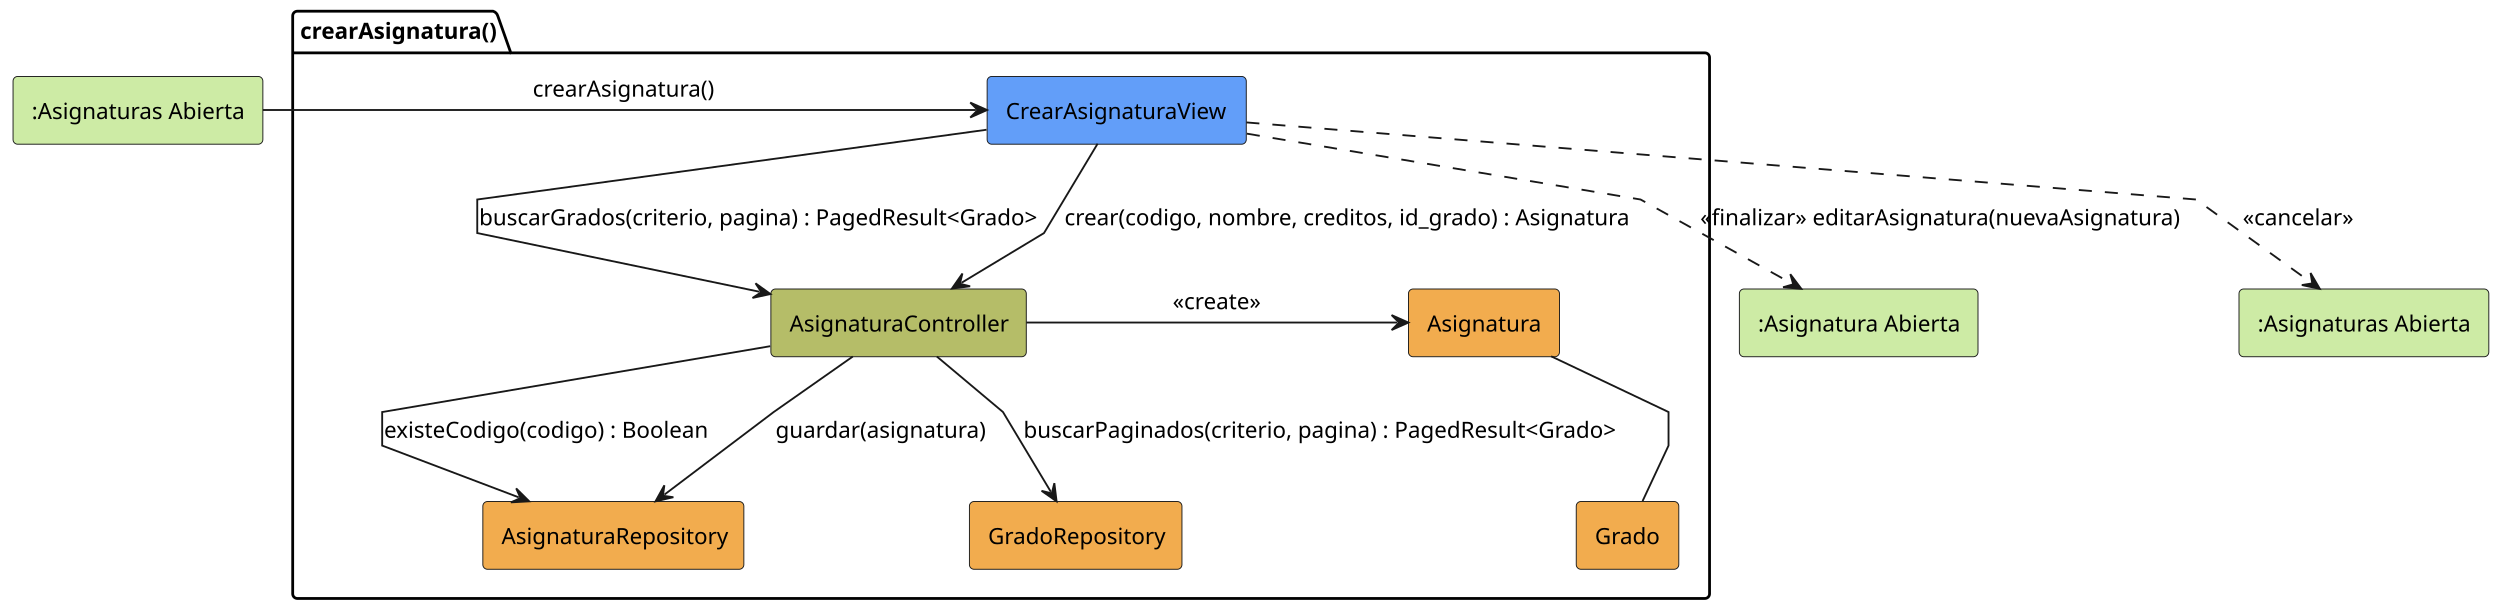
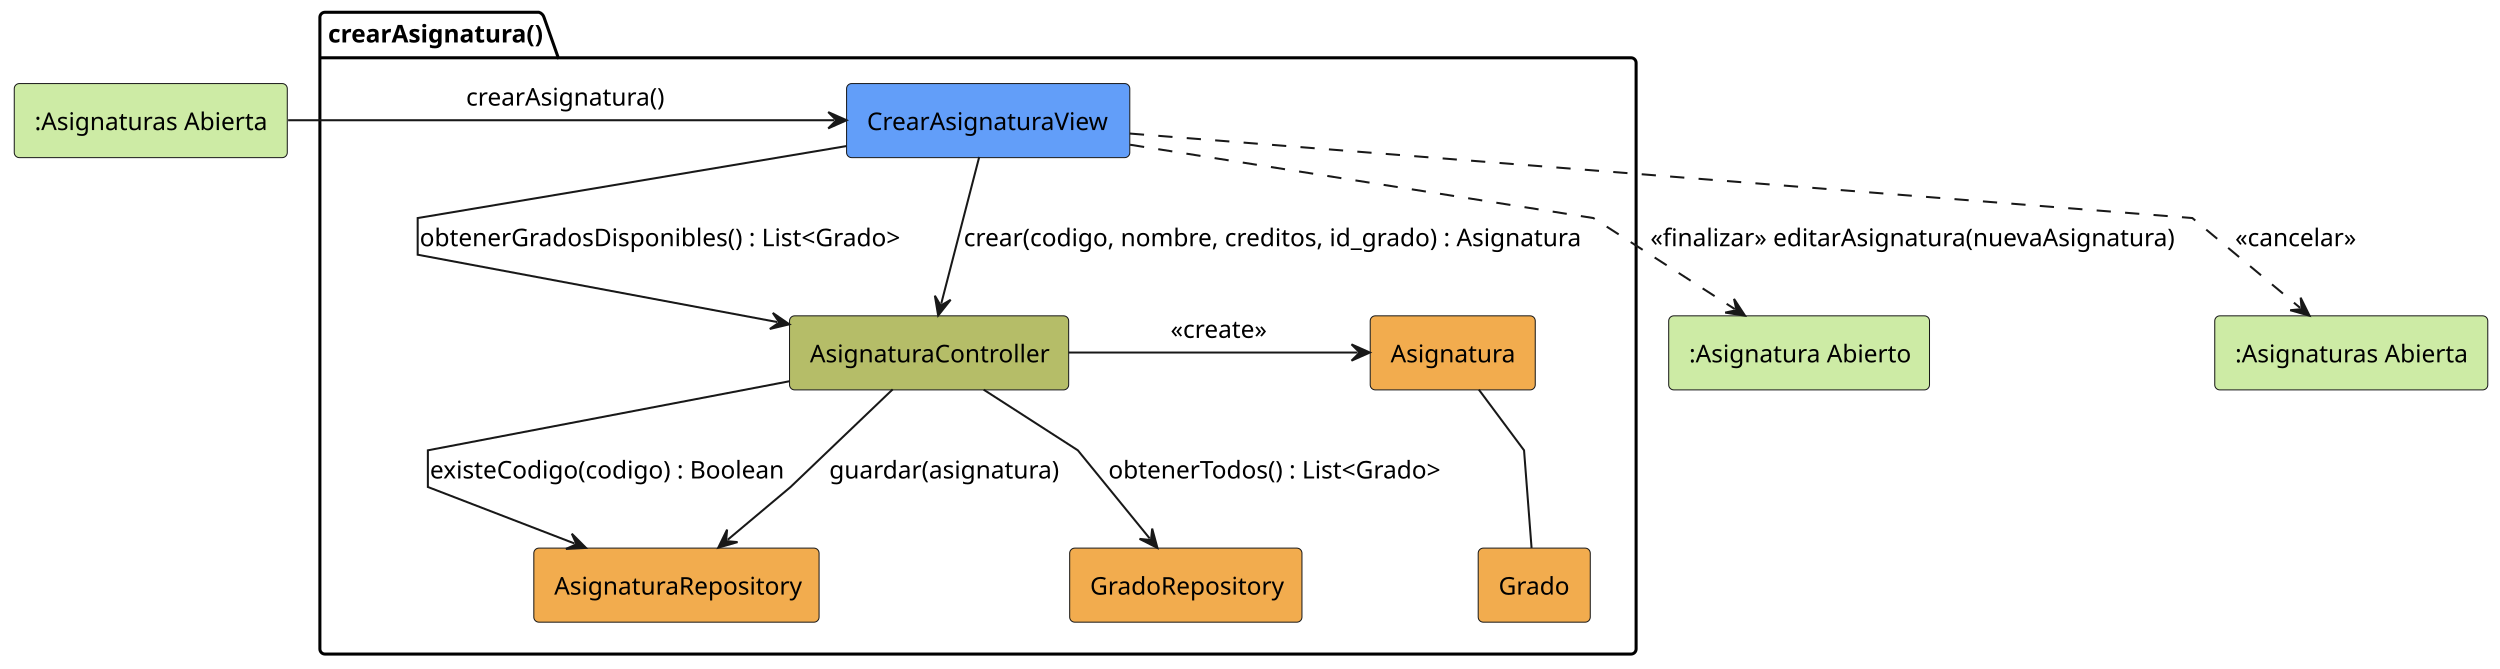
- <svg xmlns="http://www.w3.org/2000/svg" contentStyleType="text/css" height="328px" preserveAspectRatio="none" style="width:1341px;height:328px;background:#FFFFFF;" version="1.1" viewBox="0 0 1341 328" width="1341px" zoomAndPan="magnify">
+ <svg xmlns="http://www.w3.org/2000/svg" contentStyleType="text/css" height="328px" preserveAspectRatio="none" style="width:1227px;height:328px;background:#FFFFFF;" version="1.1" viewBox="0 0 1227 328" width="1227px" zoomAndPan="magnify">
  <defs />
  <g>
    <g id="cluster_crearAsignatura">
-       <path d="M159.5,6.016 L264.5,6.016 A3.75,3.75 0 0 1 267,8.516 L274,28.36 L914.5,28.36 A2.5,2.5 0 0 1 917,30.86 L917,318.516 A2.5,2.5 0 0 1 914.5,321.016 L159.5,321.016 A2.5,2.5 0 0 1 157,318.516 L157,8.516 A2.5,2.5 0 0 1 159.5,6.016 " fill="none" style="stroke:#000000;stroke-width:1.5;" />
+       <path d="M159.5,6.016 L264.5,6.016 A3.75,3.75 0 0 1 267,8.516 L274,28.36 L800.5,28.36 A2.5,2.5 0 0 1 803,30.86 L803,318.516 A2.5,2.5 0 0 1 800.5,321.016 L159.5,321.016 A2.5,2.5 0 0 1 157,318.516 L157,8.516 A2.5,2.5 0 0 1 159.5,6.016 " fill="none" style="stroke:#000000;stroke-width:1.5;" />
      <line style="stroke:#000000;stroke-width:1.5;" x1="157" x2="274" y1="28.36" y2="28.36" />
      <text fill="#000000" font-family="sans-serif" font-size="12" font-weight="bold" lengthAdjust="spacing" textLength="104" x="161" y="20.844">crearAsignatura()</text>
    </g>
    <g id="elem_CrearAsignaturaView">
-       <rect fill="#629EF9" height="36.344" rx="2.5" ry="2.5" style="stroke:#181818;stroke-width:0.5;" width="139" x="529.5" y="41.016" />
-       <text fill="#000000" font-family="sans-serif" font-size="12" lengthAdjust="spacing" textLength="119" x="539.5" y="63.844">CrearAsignaturaView</text>
+       <rect fill="#629EF9" height="36.344" rx="2.5" ry="2.5" style="stroke:#181818;stroke-width:0.5;" width="139" x="415.5" y="41.016" />
+       <text fill="#000000" font-family="sans-serif" font-size="12" lengthAdjust="spacing" textLength="119" x="425.5" y="63.844">CrearAsignaturaView</text>
    </g>
    <g id="elem_AsignaturaController">
-       <rect fill="#B5BD68" height="36.344" rx="2.5" ry="2.5" style="stroke:#181818;stroke-width:0.5;" width="137" x="413.5" y="155.016" />
-       <text fill="#000000" font-family="sans-serif" font-size="12" lengthAdjust="spacing" textLength="117" x="423.5" y="177.844">AsignaturaController</text>
+       <rect fill="#B5BD68" height="36.344" rx="2.5" ry="2.5" style="stroke:#181818;stroke-width:0.5;" width="137" x="387.5" y="155.016" />
+       <text fill="#000000" font-family="sans-serif" font-size="12" lengthAdjust="spacing" textLength="117" x="397.5" y="177.844">AsignaturaController</text>
    </g>
    <g id="elem_AsignaturaRepository">
-       <rect fill="#F2AC4E" height="36.344" rx="2.5" ry="2.5" style="stroke:#181818;stroke-width:0.5;" width="140" x="259" y="269.016" />
-       <text fill="#000000" font-family="sans-serif" font-size="12" lengthAdjust="spacing" textLength="120" x="269" y="291.844">AsignaturaRepository</text>
+       <rect fill="#F2AC4E" height="36.344" rx="2.5" ry="2.5" style="stroke:#181818;stroke-width:0.5;" width="140" x="262" y="269.016" />
+       <text fill="#000000" font-family="sans-serif" font-size="12" lengthAdjust="spacing" textLength="120" x="272" y="291.844">AsignaturaRepository</text>
    </g>
    <g id="elem_GradoRepository">
-       <rect fill="#F2AC4E" height="36.344" rx="2.5" ry="2.5" style="stroke:#181818;stroke-width:0.5;" width="114" x="520" y="269.016" />
-       <text fill="#000000" font-family="sans-serif" font-size="12" lengthAdjust="spacing" textLength="94" x="530" y="291.844">GradoRepository</text>
+       <rect fill="#F2AC4E" height="36.344" rx="2.5" ry="2.5" style="stroke:#181818;stroke-width:0.5;" width="114" x="525" y="269.016" />
+       <text fill="#000000" font-family="sans-serif" font-size="12" lengthAdjust="spacing" textLength="94" x="535" y="291.844">GradoRepository</text>
    </g>
    <g id="elem_Asignatura">
-       <rect fill="#F2AC4E" height="36.344" rx="2.5" ry="2.5" style="stroke:#181818;stroke-width:0.5;" width="81" x="755.5" y="155.016" />
-       <text fill="#000000" font-family="sans-serif" font-size="12" lengthAdjust="spacing" textLength="61" x="765.5" y="177.844">Asignatura</text>
+       <rect fill="#F2AC4E" height="36.344" rx="2.5" ry="2.5" style="stroke:#181818;stroke-width:0.5;" width="81" x="672.5" y="155.016" />
+       <text fill="#000000" font-family="sans-serif" font-size="12" lengthAdjust="spacing" textLength="61" x="682.5" y="177.844">Asignatura</text>
    </g>
    <g id="elem_Grado">
-       <rect fill="#F2AC4E" height="36.344" rx="2.5" ry="2.5" style="stroke:#181818;stroke-width:0.5;" width="55" x="845.5" y="269.016" />
-       <text fill="#000000" font-family="sans-serif" font-size="12" lengthAdjust="spacing" textLength="35" x="855.5" y="291.844">Grado</text>
+       <rect fill="#F2AC4E" height="36.344" rx="2.5" ry="2.5" style="stroke:#181818;stroke-width:0.5;" width="55" x="725.5" y="269.016" />
+       <text fill="#000000" font-family="sans-serif" font-size="12" lengthAdjust="spacing" textLength="35" x="735.5" y="291.844">Grado</text>
    </g>
    <g id="elem_AsignaturasAbierto">
      <rect fill="#CDEBA5" height="36.344" rx="2.5" ry="2.5" style="stroke:#181818;stroke-width:0.5;" width="134" x="7" y="41.016" />
      <text fill="#000000" font-family="sans-serif" font-size="12" lengthAdjust="spacing" textLength="114" x="17" y="63.844">:Asignaturas Abierta</text>
    </g>
    <g id="elem_AsignaturaAbierto">
-       <rect fill="#CDEBA5" height="36.344" rx="2.5" ry="2.5" style="stroke:#181818;stroke-width:0.5;" width="128" x="933" y="155.016" />
-       <text fill="#000000" font-family="sans-serif" font-size="12" lengthAdjust="spacing" textLength="108" x="943" y="177.844">:Asignatura Abierta</text>
+       <rect fill="#CDEBA5" height="36.344" rx="2.5" ry="2.5" style="stroke:#181818;stroke-width:0.5;" width="128" x="819" y="155.016" />
+       <text fill="#000000" font-family="sans-serif" font-size="12" lengthAdjust="spacing" textLength="108" x="829" y="177.844">:Asignatura Abierto</text>
    </g>
    <g id="elem_AsignaturasAbiertoSalida">
-       <rect fill="#CDEBA5" height="36.344" rx="2.5" ry="2.5" style="stroke:#181818;stroke-width:0.5;" width="134" x="1201" y="155.016" />
-       <text fill="#000000" font-family="sans-serif" font-size="12" lengthAdjust="spacing" textLength="114" x="1211" y="177.844">:Asignaturas Abierta</text>
+       <rect fill="#CDEBA5" height="36.344" rx="2.5" ry="2.5" style="stroke:#181818;stroke-width:0.5;" width="134" x="1087" y="155.016" />
+       <text fill="#000000" font-family="sans-serif" font-size="12" lengthAdjust="spacing" textLength="114" x="1097" y="177.844">:Asignaturas Abierta</text>
    </g>
    <g id="link_AsignaturasAbierto_CrearAsignaturaView">
-       <path d="M141.02,59.016 C240.96,59.016 422.08,59.016 523.45,59.016 " fill="none" id="AsignaturasAbierto-to-CrearAsignaturaView" style="stroke:#181818;stroke-width:1.0;" />
-       <polygon fill="#181818" points="529.45,59.016,520.45,55.016,524.45,59.016,520.45,63.016,529.45,59.016" style="stroke:#181818;stroke-width:1.0;" />
-       <text fill="#000000" font-family="sans-serif" font-size="12" lengthAdjust="spacing" textLength="99" x="285.75" y="51.844">crearAsignatura()</text>
+       <path d="M141.41,59.016 C217.02,59.016 333.04,59.016 409.49,59.016 " fill="none" id="AsignaturasAbierto-to-CrearAsignaturaView" style="stroke:#181818;stroke-width:1.0;" />
+       <polygon fill="#181818" points="415.49,59.016,406.49,55.016,410.49,59.016,406.49,63.016,415.49,59.016" style="stroke:#181818;stroke-width:1.0;" />
+       <text fill="#000000" font-family="sans-serif" font-size="12" lengthAdjust="spacing" textLength="99" x="228.75" y="51.844">crearAsignatura()</text>
    </g>
    <g id="link_CrearAsignaturaView_AsignaturaController">
-       <path d="M529.18,69.586 C428.89,83.326 256,107.016 256,107.016 C256,107.016 256,125.016 256,125.016 C256,125.016 340.906,142.674 407.396,156.504 " fill="none" id="CrearAsignaturaView-to-AsignaturaController" style="stroke:#181818;stroke-width:1.0;" />
-       <polygon fill="#181818" points="413.27,157.726,405.273,151.977,408.375,156.708,403.644,159.809,413.27,157.726" style="stroke:#181818;stroke-width:1.0;" />
-       <text fill="#000000" font-family="sans-serif" font-size="12" lengthAdjust="spacing" textLength="298" x="257" y="120.844">buscarGrados(criterio, pagina) : PagedResult&lt;Grado&gt;</text>
+       <path d="M415.43,71.696 C332.5,85.616 205,107.016 205,107.016 C205,107.016 205,125.016 205,125.016 C205,125.016 307.203,144.151 381.513,158.071 " fill="none" id="CrearAsignaturaView-to-AsignaturaController" style="stroke:#181818;stroke-width:1.0;" />
+       <polygon fill="#181818" points="387.41,159.176,379.3,153.587,382.495,158.255,377.827,161.451,387.41,159.176" style="stroke:#181818;stroke-width:1.0;" />
+       <text fill="#000000" font-family="sans-serif" font-size="12" lengthAdjust="spacing" textLength="235" x="206" y="120.844">obtenerGradosDisponibles() : List&lt;Grado&gt;</text>
    </g>
    <g id="link_CrearAsignaturaView_AsignaturaController">
-       <path d="M588.75,77.096 C577.2,96.356 560,125.016 560,125.016 C560,125.016 537.998,138.268 515.738,151.688 " fill="none" id="CrearAsignaturaView-to-AsignaturaController-1" style="stroke:#181818;stroke-width:1.0;" />
-       <polygon fill="#181818" points="510.6,154.786,520.373,153.565,514.882,152.204,516.242,146.714,510.6,154.786" style="stroke:#181818;stroke-width:1.0;" />
-       <text fill="#000000" font-family="sans-serif" font-size="12" lengthAdjust="spacing" textLength="300" x="571" y="120.844">crear(codigo, nombre, creditos, id_grado) : Asignatura</text>
+       <path d="M480.6,77.026 C475.14,98.076 467.424,127.907 461.954,149.037 " fill="none" id="CrearAsignaturaView-to-AsignaturaController-1" style="stroke:#181818;stroke-width:1.0;" />
+       <polygon fill="#181818" points="460.45,154.846,466.578,147.136,461.703,150.006,458.833,145.131,460.45,154.846" style="stroke:#181818;stroke-width:1.0;" />
+       <text fill="#000000" font-family="sans-serif" font-size="12" lengthAdjust="spacing" textLength="300" x="473" y="120.844">crear(codigo, nombre, creditos, id_grado) : Asignatura</text>
    </g>
    <g id="link_AsignaturaController_GradoRepository">
-       <path d="M502.53,191.246 C518.52,204.666 538,221.016 538,221.016 C538,221.016 552.114,244.53 563.664,263.79 " fill="none" id="AsignaturaController-to-GradoRepository" style="stroke:#181818;stroke-width:1.0;" />
-       <polygon fill="#181818" points="566.75,268.936,565.552,259.16,564.178,264.648,558.691,263.275,566.75,268.936" style="stroke:#181818;stroke-width:1.0;" />
-       <text fill="#000000" font-family="sans-serif" font-size="12" lengthAdjust="spacing" textLength="315" x="549" y="234.844">buscarPaginados(criterio, pagina) : PagedResult&lt;Grado&gt;</text>
+       <path d="M482.77,191.246 C503.6,204.666 529,221.016 529,221.016 C529,221.016 548.579,245.025 564.279,264.285 " fill="none" id="AsignaturaController-to-GradoRepository" style="stroke:#181818;stroke-width:1.0;" />
+       <polygon fill="#181818" points="568.07,268.936,565.484,259.433,564.911,265.06,559.283,264.487,568.07,268.936" style="stroke:#181818;stroke-width:1.0;" />
+       <text fill="#000000" font-family="sans-serif" font-size="12" lengthAdjust="spacing" textLength="163" x="544" y="234.844">obtenerTodos() : List&lt;Grado&gt;</text>
    </g>
    <g id="link_AsignaturaController_AsignaturaRepository">
-       <path d="M413.17,185.696 C331.14,199.616 205,221.016 205,221.016 C205,221.016 205,239.016 205,239.016 C205,239.016 242.82,253.349 278.27,266.789 " fill="none" id="AsignaturaController-to-AsignaturaRepository" style="stroke:#181818;stroke-width:1.0;" />
-       <polygon fill="#181818" points="283.88,268.916,276.882,261.985,279.205,267.144,274.046,269.466,283.88,268.916" style="stroke:#181818;stroke-width:1.0;" />
-       <text fill="#000000" font-family="sans-serif" font-size="12" lengthAdjust="spacing" textLength="172" x="206" y="234.844">existeCodigo(codigo) : Boolean</text>
+       <path d="M387.48,187.106 C314.69,201.016 210,221.016 210,221.016 C210,221.016 210,239.016 210,239.016 C210,239.016 247.131,253.319 282.011,266.759 " fill="none" id="AsignaturaController-to-AsignaturaRepository" style="stroke:#181818;stroke-width:1.0;" />
+       <polygon fill="#181818" points="287.61,268.916,280.65,261.948,282.944,267.118,277.774,269.413,287.61,268.916" style="stroke:#181818;stroke-width:1.0;" />
+       <text fill="#000000" font-family="sans-serif" font-size="12" lengthAdjust="spacing" textLength="172" x="211" y="234.844">existeCodigo(codigo) : Boolean</text>
    </g>
    <g id="link_AsignaturaController_AsignaturaRepository">
-       <path d="M457.43,191.246 C438.31,204.666 415,221.016 415,221.016 C415,221.016 381.866,246.058 356.386,265.318 " fill="none" id="AsignaturaController-to-AsignaturaRepository-1" style="stroke:#181818;stroke-width:1.0;" />
-       <polygon fill="#181818" points="351.6,268.936,361.192,266.7,355.589,265.921,356.368,260.318,351.6,268.936" style="stroke:#181818;stroke-width:1.0;" />
-       <text fill="#000000" font-family="sans-serif" font-size="12" lengthAdjust="spacing" textLength="113" x="416" y="234.844">guardar(asignatura)</text>
+       <path d="M438.13,191.096 C417.99,210.356 388,239.016 388,239.016 C388,239.016 373.116,251.509 357.126,264.929 " fill="none" id="AsignaturaController-to-AsignaturaRepository-1" style="stroke:#181818;stroke-width:1.0;" />
+       <polygon fill="#181818" points="352.53,268.786,361.995,266.064,356.36,265.572,356.852,259.936,352.53,268.786" style="stroke:#181818;stroke-width:1.0;" />
+       <text fill="#000000" font-family="sans-serif" font-size="12" lengthAdjust="spacing" textLength="113" x="407" y="234.844">guardar(asignatura)</text>
    </g>
    <g id="link_AsignaturaController_Asignatura">
-       <path d="M550.52,173.016 C613.14,173.016 697.63,173.016 749.46,173.016 " fill="none" id="AsignaturaController-to-Asignatura" style="stroke:#181818;stroke-width:1.0;" />
-       <polygon fill="#181818" points="755.46,173.016,746.46,169.016,750.46,173.016,746.46,177.016,755.46,173.016" style="stroke:#181818;stroke-width:1.0;" />
-       <text fill="#000000" font-family="sans-serif" font-size="12" lengthAdjust="spacing" textLength="48" x="629" y="165.844">«create»</text>
+       <path d="M524.53,173.016 C571.67,173.016 626.68,173.016 666.32,173.016 " fill="none" id="AsignaturaController-to-Asignatura" style="stroke:#181818;stroke-width:1.0;" />
+       <polygon fill="#181818" points="672.32,173.016,663.32,169.016,667.32,173.016,663.32,177.016,672.32,173.016" style="stroke:#181818;stroke-width:1.0;" />
+       <text fill="#000000" font-family="sans-serif" font-size="12" lengthAdjust="spacing" textLength="48" x="574.5" y="165.844">«create»</text>
    </g>
    <g id="link_Asignatura_Grado">
-       <path d="M832.02,191.116 C860.33,204.556 895,221.016 895,221.016 C895,221.016 895,239.016 895,239.016 C895,239.016 887.35,255.366 881.07,268.786 " fill="none" id="Asignatura-Grado" style="stroke:#181818;stroke-width:1.0;" />
+       <path d="M725.83,191.246 C735.82,204.666 748,221.016 748,221.016 C748,221.016 750.2,249.676 751.69,268.936 " fill="none" id="Asignatura-Grado" style="stroke:#181818;stroke-width:1.0;" />
    </g>
    <g id="link_CrearAsignaturaView_AsignaturaAbierto">
-       <path d="M668.82,71.696 C752.04,85.616 880,107.016 880,107.016 C880,107.016 926.345,132.762 961.015,152.022 " fill="none" id="CrearAsignaturaView-to-AsignaturaAbierto" style="stroke:#181818;stroke-width:1.0;stroke-dasharray:7.0,7.0;" />
-       <polygon fill="#181818" points="966.26,154.936,960.335,147.069,961.889,152.508,956.45,154.062,966.26,154.936" style="stroke:#181818;stroke-width:1.0;" />
-       <text fill="#000000" font-family="sans-serif" font-size="12" lengthAdjust="spacing" textLength="257" x="912" y="120.844">«finalizar» editarAsignatura(nuevaAsignatura)</text>
+       <path d="M554.63,71.036 C642.42,84.926 782,107.016 782,107.016 C782,107.016 821.495,132.428 851.415,151.688 " fill="none" id="CrearAsignaturaView-to-AsignaturaAbierto" style="stroke:#181818;stroke-width:1.0;stroke-dasharray:7.0,7.0;" />
+       <polygon fill="#181818" points="856.46,154.936,851.057,146.701,852.256,152.23,846.727,153.428,856.46,154.936" style="stroke:#181818;stroke-width:1.0;" />
+       <text fill="#000000" font-family="sans-serif" font-size="12" lengthAdjust="spacing" textLength="257" x="810" y="120.844">«finalizar» editarAsignatura(nuevaAsignatura)</text>
    </g>
    <g id="link_CrearAsignaturaView_AsignaturasAbiertoSalida">
-       <path d="M668.55,65.666 C822.39,78.146 1178,107.016 1178,107.016 C1178,107.016 1212.826,132.162 1239.486,151.422 " fill="none" id="CrearAsignaturaView-to-AsignaturasAbiertoSalida" style="stroke:#181818;stroke-width:1.0;stroke-dasharray:7.0,7.0;" />
-       <polygon fill="#181818" points="1244.35,154.936,1239.397,146.423,1240.297,152.008,1234.712,152.908,1244.35,154.936" style="stroke:#181818;stroke-width:1.0;" />
-       <text fill="#000000" font-family="sans-serif" font-size="12" lengthAdjust="spacing" textLength="60" x="1203" y="120.844">«cancelar»</text>
+       <path d="M554.53,65.546 C710.76,77.966 1076,107.016 1076,107.016 C1076,107.016 1105.791,131.835 1128.901,151.095 " fill="none" id="CrearAsignaturaView-to-AsignaturasAbiertoSalida" style="stroke:#181818;stroke-width:1.0;stroke-dasharray:7.0,7.0;" />
+       <polygon fill="#181818" points="1133.51,154.936,1129.157,146.101,1129.669,151.735,1124.035,152.247,1133.51,154.936" style="stroke:#181818;stroke-width:1.0;" />
+       <text fill="#000000" font-family="sans-serif" font-size="12" lengthAdjust="spacing" textLength="60" x="1097" y="120.844">«cancelar»</text>
    </g>
  </g>
</svg>
